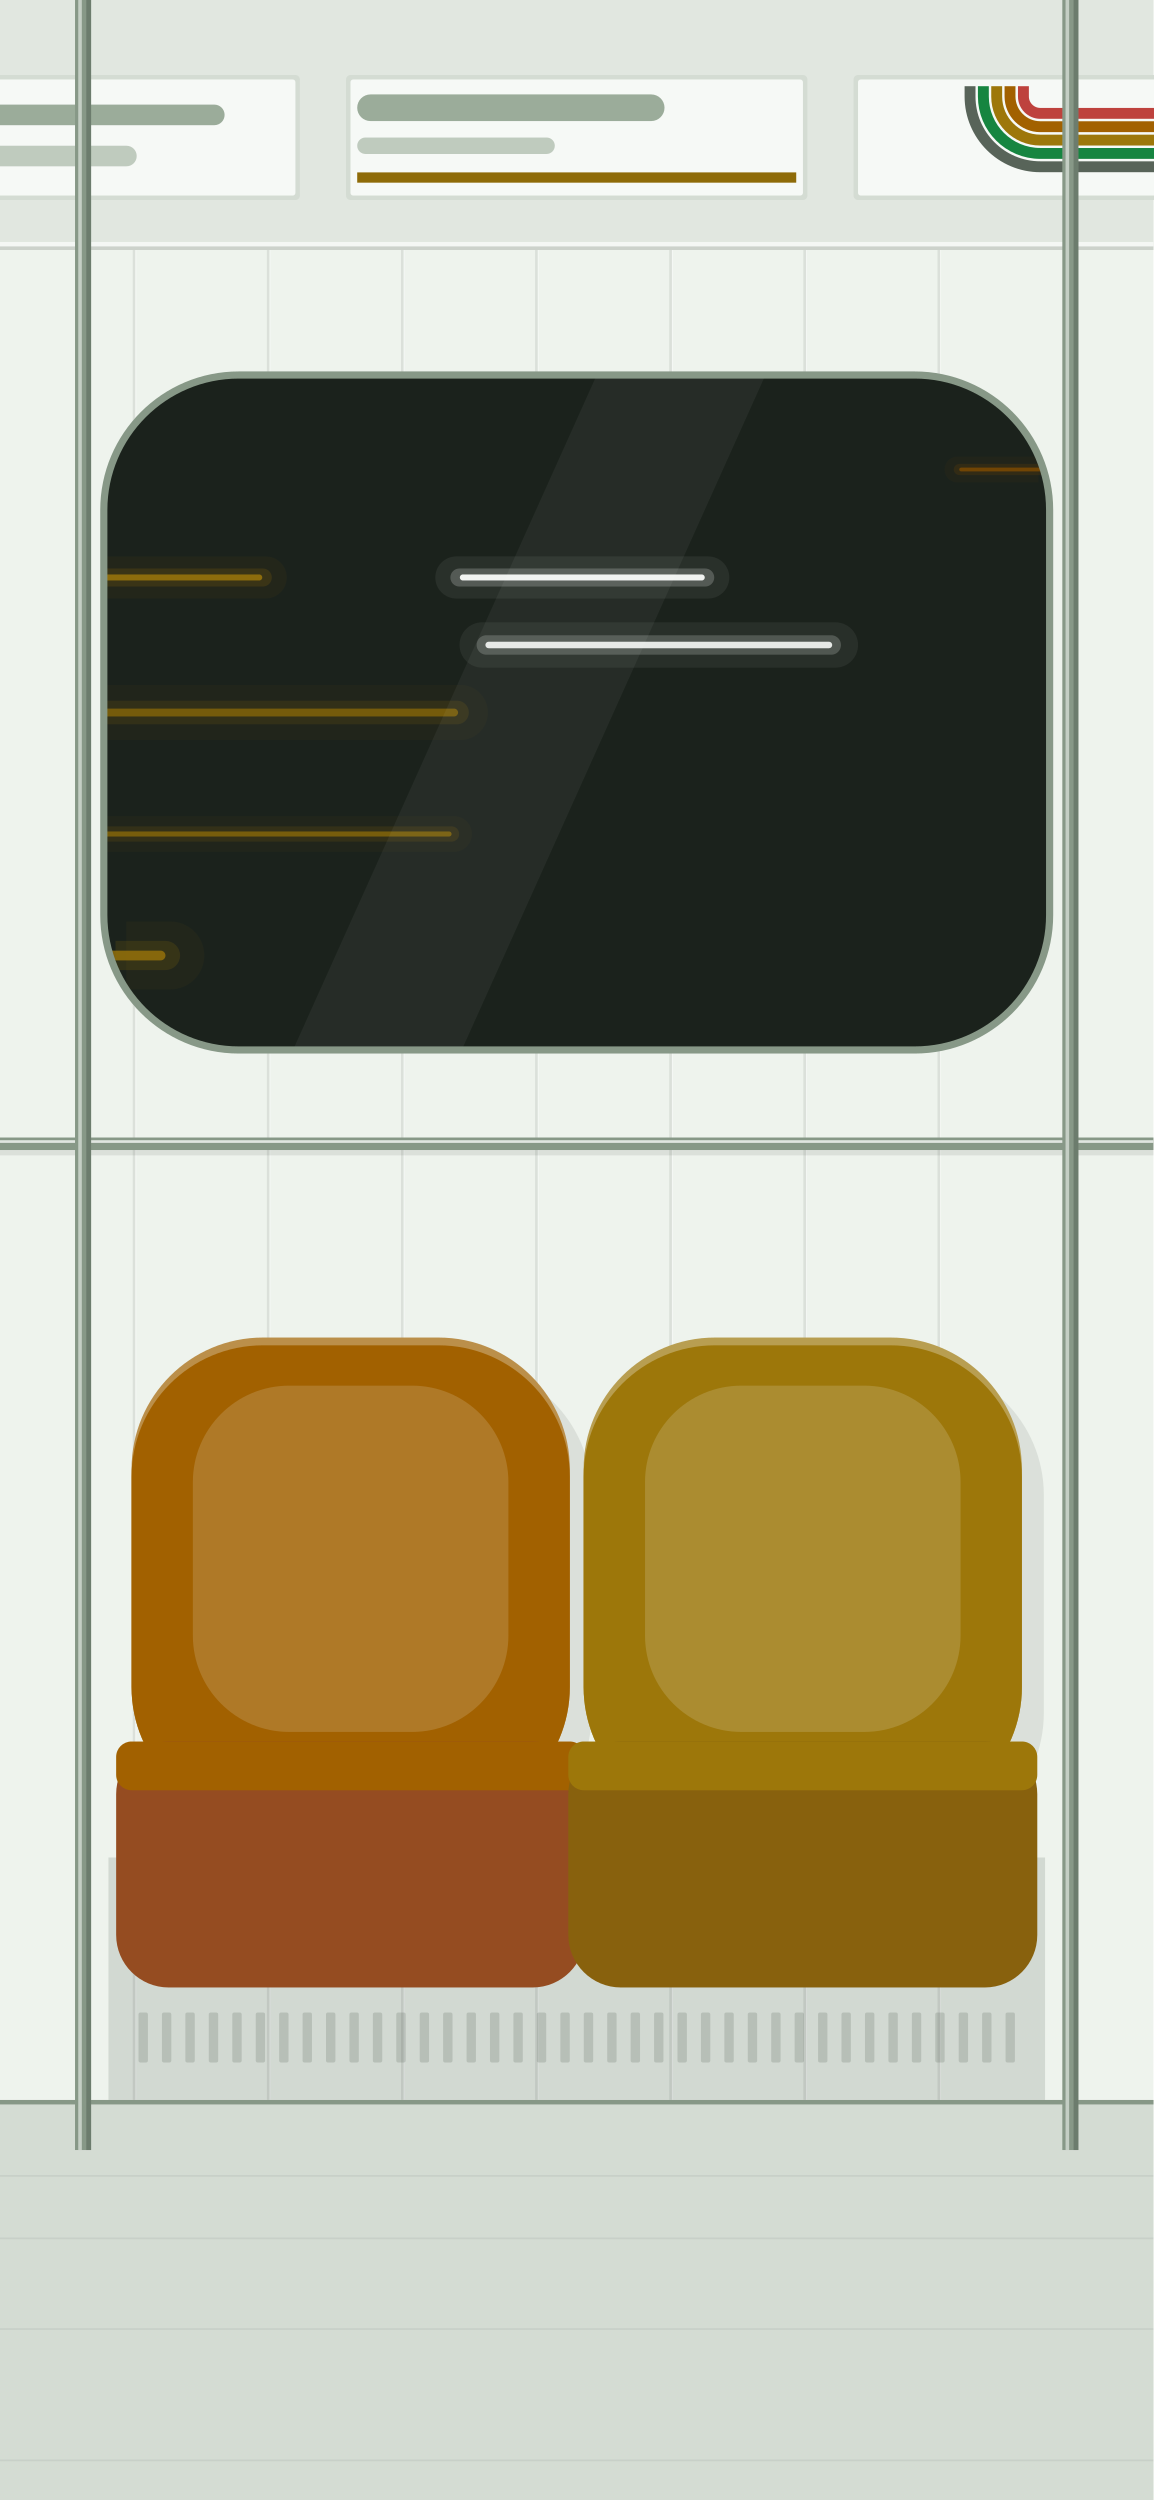
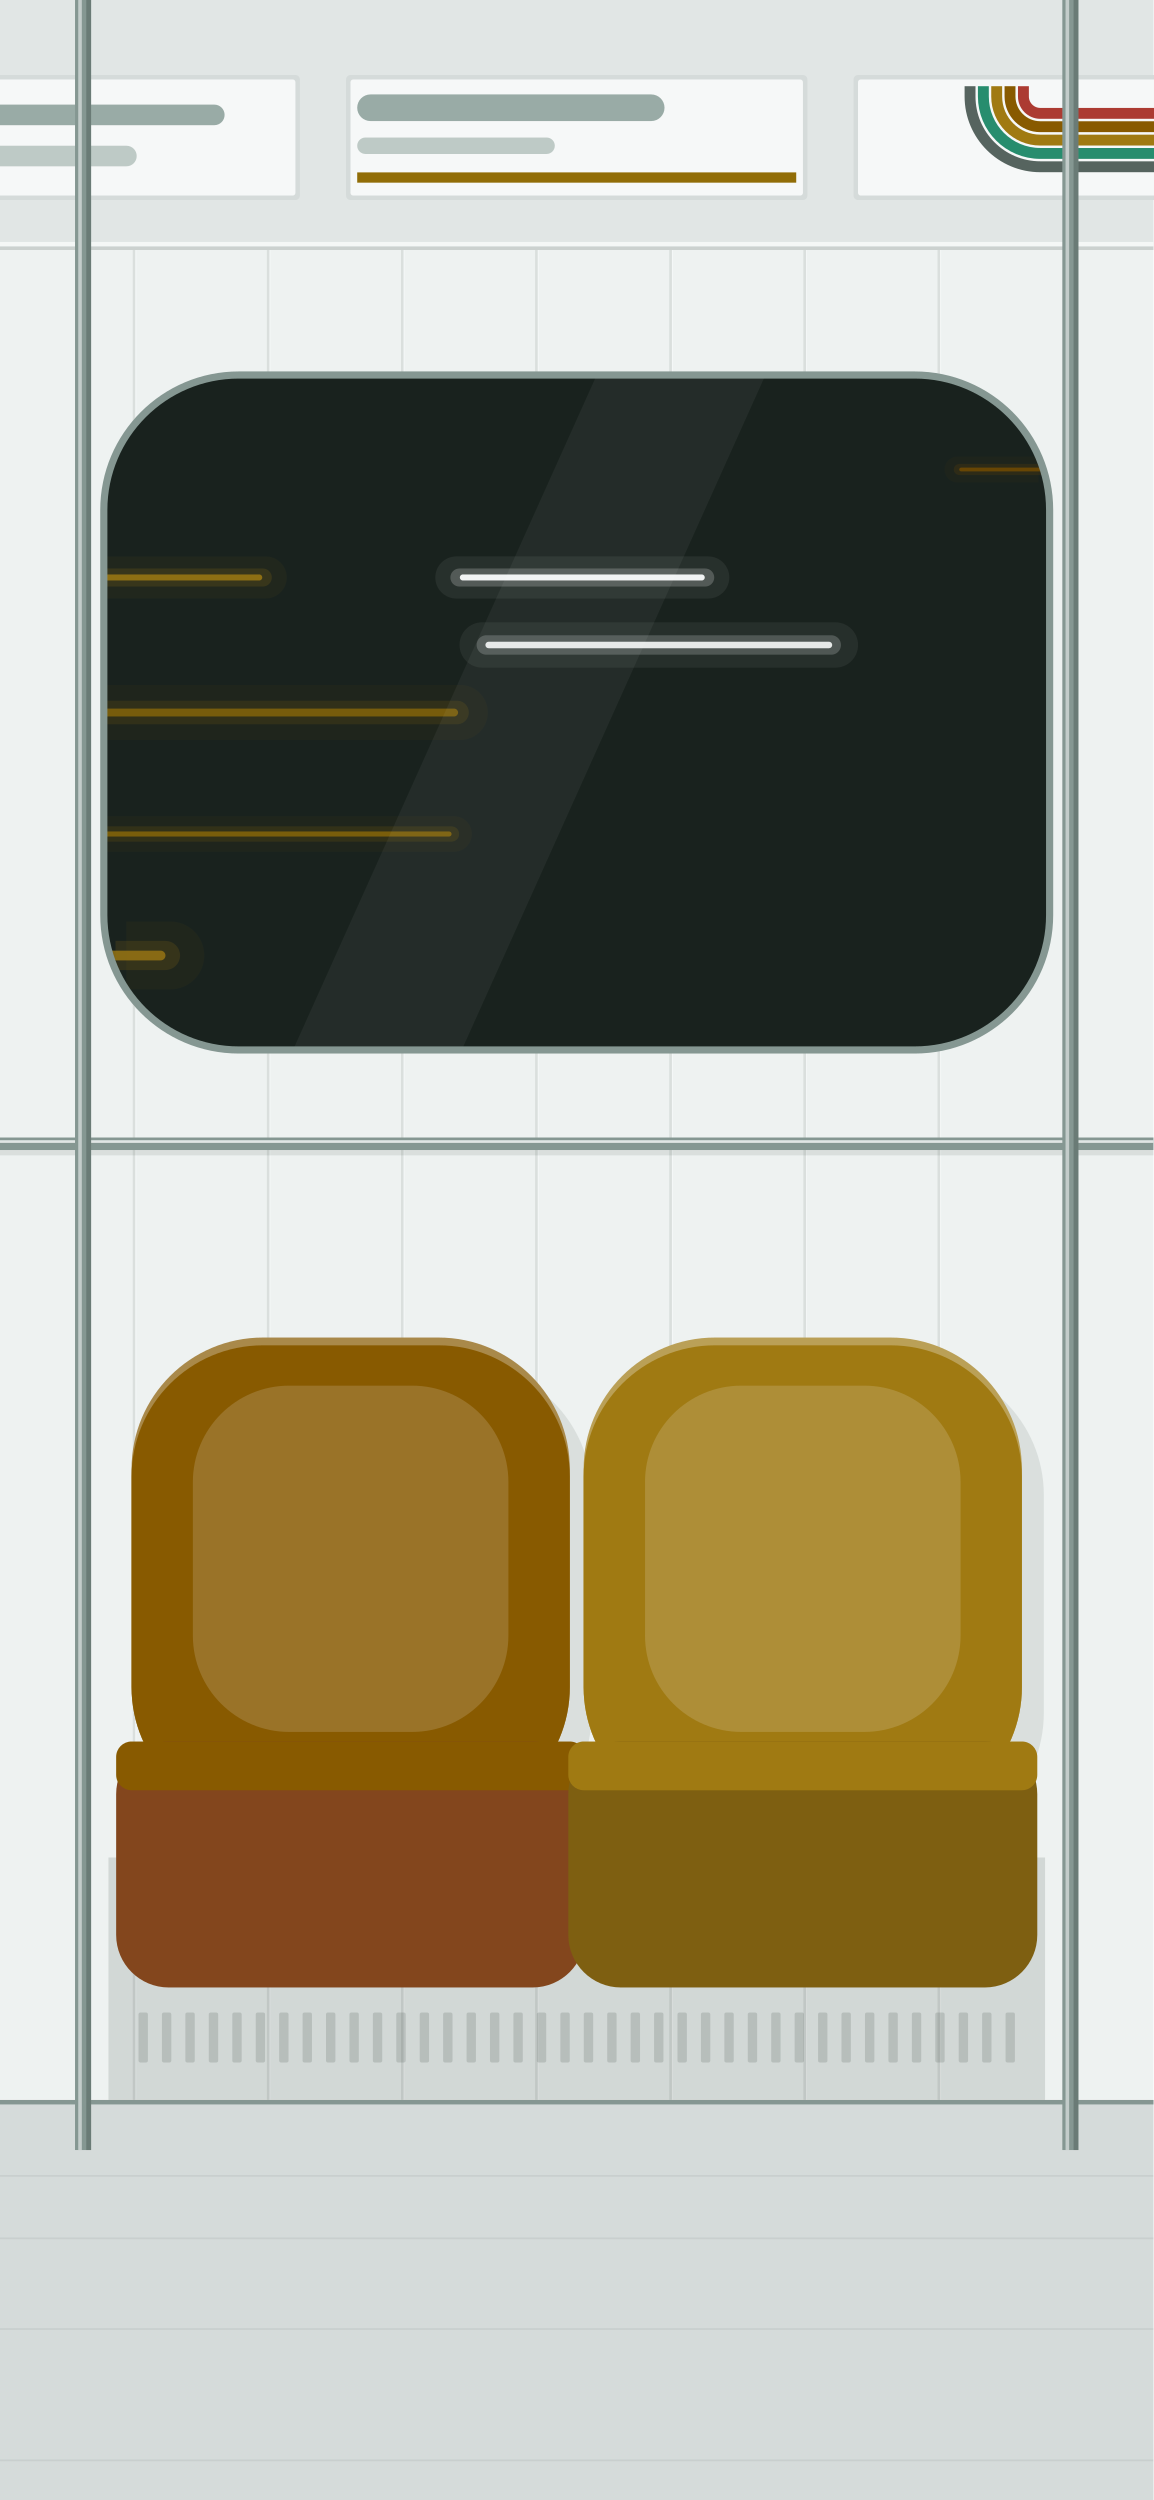
<svg xmlns="http://www.w3.org/2000/svg" viewBox="0 0 1290 2796" width="1290" height="2796">
-   <rect x="0" y="0" width="1290" height="2796" fill="#EEF3ED" />
-   <rect x="148.5" y="279.6" width="3" height="2069" fill="#2A342B" fill-opacity="0.1" />
-   <rect x="151.5" y="279.6" width="1" height="2069" fill="#F6F9F6" fill-opacity="0.9" />
-   <rect x="298.5" y="279.6" width="3" height="2069" fill="#2A342B" fill-opacity="0.1" />
-   <rect x="301.5" y="279.6" width="1" height="2069" fill="#F6F9F6" fill-opacity="0.9" />
-   <rect x="448.5" y="279.6" width="3" height="2069" fill="#2A342B" fill-opacity="0.1" />
-   <rect x="451.5" y="279.6" width="1" height="2069" fill="#F6F9F6" fill-opacity="0.9" />
-   <rect x="598.5" y="279.6" width="3" height="2069" fill="#2A342B" fill-opacity="0.1" />
-   <rect x="601.5" y="279.6" width="1" height="2069" fill="#F6F9F6" fill-opacity="0.9" />
-   <rect x="748.5" y="279.6" width="3" height="2069" fill="#2A342B" fill-opacity="0.1" />
-   <rect x="751.5" y="279.6" width="1" height="2069" fill="#F6F9F6" fill-opacity="0.9" />
-   <rect x="898.5" y="279.6" width="3" height="2069" fill="#2A342B" fill-opacity="0.1" />
-   <rect x="901.5" y="279.6" width="1" height="2069" fill="#F6F9F6" fill-opacity="0.9" />
-   <rect x="1048.5" y="279.6" width="3" height="2069" fill="#2A342B" fill-opacity="0.1" />
-   <rect x="1051.5" y="279.6" width="1" height="2069" fill="#F6F9F6" fill-opacity="0.9" />
-   <rect x="1198.5" y="279.6" width="3" height="2069" fill="#2A342B" fill-opacity="0.1" />
-   <rect x="1201.5" y="279.6" width="1" height="2069" fill="#F6F9F6" fill-opacity="0.9" />
-   <rect x="0" y="0" width="1290" height="279.6" fill="#E1E7E0" />
-   <rect x="-180.6" y="83.9" width="516" height="139.8" rx="5" fill="#D4DCD3" />
-   <rect x="-175.6" y="88.9" width="506" height="129.8" rx="3" fill="#F6F9F6" />
-   <circle cx="-110.7" cy="153.8" r="51.7" fill="#804B00" />
-   <rect x="-18.9" y="117" width="270.1" height="23" rx="11.5" fill="#9BAC9A" />
-   <rect x="-18.9" y="163" width="171.8" height="23" rx="11.5" fill="#9BAC9A" fill-opacity="0.6" />
-   <rect x="387" y="83.9" width="516" height="139.8" rx="5" fill="#D4DCD3" />
-   <rect x="392" y="88.9" width="506" height="129.8" rx="3" fill="#F6F9F6" />
-   <rect x="399.5" y="105.6" width="343.7" height="29.8" rx="14.9" fill="#9BAC9A" />
-   <rect x="399.5" y="153.8" width="221" height="18.4" rx="9.2" fill="#9BAC9A" fill-opacity="0.6" />
-   <rect x="399.5" y="192.8" width="491" height="11.5" fill="#8E6B08" />
-   <rect x="954.6" y="83.9" width="516" height="139.8" rx="5" fill="#D4DCD3" />
-   <rect x="959.6" y="88.9" width="506" height="129.8" rx="3" fill="#F6F9F6" />
-   <path d="M 1144.6 96.4 V 107.9 A 18.9 18.9 0 0 0 1163.5 126.8 H 1458.1" fill="none" stroke="#BE423D" stroke-width="12.2" />
-   <path d="M 1129.6 96.4 V 107.9 A 33.9 33.9 0 0 0 1163.5 141.7 H 1458.1" fill="none" stroke="#A26100" stroke-width="12.2" />
-   <path d="M 1114.7 96.4 V 107.9 A 48.8 48.8 0 0 0 1163.5 156.7 H 1458.1" fill="none" stroke="#9D770A" stroke-width="12.2" />
-   <path d="M 1099.8 96.4 V 107.9 A 63.7 63.7 0 0 0 1163.5 171.6 H 1458.1" fill="none" stroke="#168540" stroke-width="12.2" />
-   <path d="M 1084.9 96.4 V 107.9 A 78.6 78.6 0 0 0 1163.5 186.5 H 1458.1" fill="none" stroke="#586459" stroke-width="12.2" />
-   <rect x="0" y="270.6" width="1290" height="5" fill="#F6F9F6" fill-opacity="0.9" />
-   <rect x="0" y="275.6" width="1290" height="4" fill="#2A342B" fill-opacity="0.12" />
-   <rect x="116.1" y="419.4" width="1057.8" height="754.9" rx="151" fill="#1B221C" />
-   <path d="M 1070.8 510.6 H 1161.6 V 539.6 H 1070.8 A 14.5 14.5 0 0 1 1070.8 510.6 Z" fill="#804B00" fill-opacity="0.057" />
-   <path d="M 1072.9 518.9 H 1164.8 V 531.3 H 1072.9 A 6.2 6.2 0 0 1 1072.9 518.9 Z" fill="#804B00" fill-opacity="0.179" />
-   <path d="M 1074.9 523 H 1166.3 V 527.2 H 1074.9 A 2.1 2.1 0 0 1 1074.9 523 Z" fill="#804B00" fill-opacity="0.813" />
-   <path d="M 116.1 622.3 H 297.2 A 23.5 23.5 0 0 1 297.2 669.4 H 116.1 V 622.3 Z" fill="#9D770A" fill-opacity="0.058" />
-   <path d="M 116.1 635.8 H 293.9 A 10.1 10.1 0 0 1 293.9 656 H 116.1 V 635.8 Z" fill="#9D770A" fill-opacity="0.184" />
-   <path d="M 116.1 642.5 H 290.5 A 3.4 3.4 0 0 1 290.5 649.2 H 116.1 V 642.5 Z" fill="#9D770A" fill-opacity="0.834" />
-   <path d="M 510.4 622.3 H 792.1 A 23.5 23.5 0 0 1 792.1 669.4 H 510.4 A 23.5 23.5 0 0 1 510.4 622.3 Z" fill="#F6F9F6" fill-opacity="0.067" />
-   <path d="M 513.8 635.8 H 788.7 A 10.1 10.1 0 0 1 788.7 656 H 513.8 A 10.1 10.1 0 0 1 513.8 635.8 Z" fill="#F6F9F6" fill-opacity="0.212" />
-   <path d="M 517.1 642.5 H 785.4 A 3.4 3.4 0 0 1 785.4 649.2 H 517.1 A 3.4 3.4 0 0 1 517.1 642.5 Z" fill="#F6F9F6" fill-opacity="0.964" />
-   <path d="M 116.1 766.1 H 516.6 A 30.8 30.8 0 0 1 516.6 827.6 H 116.1 V 766.1 Z" fill="#8E6B08" fill-opacity="0.051" />
-   <path d="M 116.1 783.7 H 512.3 A 13.2 13.2 0 0 1 512.3 810 H 116.1 V 783.7 Z" fill="#8E6B08" fill-opacity="0.16" />
-   <path d="M 116.1 792.5 H 507.9 A 4.4 4.4 0 0 1 507.9 801.3 H 116.1 V 792.5 Z" fill="#8E6B08" fill-opacity="0.729" />
-   <path d="M 116.1 912.8 H 507.8 A 19.9 19.9 0 0 1 507.8 952.7 H 116.1 V 912.8 Z" fill="#8E6B08" fill-opacity="0.053" />
-   <path d="M 116.1 924.2 H 505 A 8.5 8.5 0 0 1 505 941.3 H 116.1 V 924.2 Z" fill="#8E6B08" fill-opacity="0.166" />
-   <path d="M 116.1 929.9 H 502.2 A 2.8 2.8 0 0 1 502.2 935.6 H 116.1 V 929.9 Z" fill="#8E6B08" fill-opacity="0.757" />
-   <path d="M 141.2 1030.6 H 190.5 A 38 38 0 0 1 190.5 1106.6 H 141.2 V 1030.6 Z" fill="#9D770A" fill-opacity="0.054" />
-   <path d="M 129.2 1052.3 H 185.1 A 16.3 16.3 0 0 1 185.1 1084.9 H 129.2 V 1052.3 Z" fill="#9D770A" fill-opacity="0.171" />
-   <path d="M 124.9 1063.2 H 179.6 A 5.4 5.4 0 0 1 179.6 1074.1 H 124.9 V 1063.2 Z" fill="#9D770A" fill-opacity="0.778" />
-   <path d="M 539.3 696 H 934.3 A 25.3 25.3 0 0 1 934.3 746.7 H 539.3 A 25.3 25.3 0 0 1 539.3 696 Z" fill="#F6F9F6" fill-opacity="0.063" />
-   <path d="M 542.9 710.5 H 930.7 A 10.9 10.9 0 0 1 930.7 732.2 H 542.9 A 10.9 10.9 0 0 1 542.9 710.5 Z" fill="#F6F9F6" fill-opacity="0.198" />
-   <path d="M 546.5 717.7 H 927.1 A 3.6 3.6 0 0 1 927.1 725 H 546.5 A 3.6 3.6 0 0 1 546.5 717.7 Z" fill="#F6F9F6" fill-opacity="0.9" />
-   <path d="M 327.7 1174.3 L 667.4 419.4 H 856.1 L 516.4 1174.3 Z" fill="#F6F9F6" fill-opacity="0.05" />
-   <rect x="116.1" y="419.4" width="1057.8" height="754.9" rx="151" fill="none" stroke="#879887" stroke-width="8" />
-   <rect x="0" y="1272.2" width="1290" height="14" fill="#879887" />
-   <rect x="0" y="1275.2" width="1290" height="3" fill="#F6F9F6" fill-opacity="0.8" />
-   <rect x="0" y="1286.2" width="1290" height="6" fill="#2A342B" fill-opacity="0.1" />
-   <rect x="121.3" y="2077.4" width="1047.5" height="271.2" fill="#2A342B" fill-opacity="0.14" />
-   <rect x="154.9" y="2250.8" width="10.5" height="55.9" rx="2" fill="#2A342B" fill-opacity="0.16" />
-   <rect x="181.1" y="2250.8" width="10.5" height="55.9" rx="2" fill="#2A342B" fill-opacity="0.16" />
-   <rect x="207.3" y="2250.8" width="10.5" height="55.9" rx="2" fill="#2A342B" fill-opacity="0.16" />
-   <rect x="233.5" y="2250.8" width="10.5" height="55.9" rx="2" fill="#2A342B" fill-opacity="0.16" />
-   <rect x="259.8" y="2250.8" width="10.5" height="55.9" rx="2" fill="#2A342B" fill-opacity="0.16" />
-   <rect x="286" y="2250.8" width="10.5" height="55.9" rx="2" fill="#2A342B" fill-opacity="0.16" />
-   <rect x="312.2" y="2250.8" width="10.5" height="55.9" rx="2" fill="#2A342B" fill-opacity="0.16" />
-   <rect x="338.4" y="2250.8" width="10.5" height="55.9" rx="2" fill="#2A342B" fill-opacity="0.16" />
-   <rect x="364.6" y="2250.8" width="10.5" height="55.9" rx="2" fill="#2A342B" fill-opacity="0.16" />
-   <rect x="390.8" y="2250.8" width="10.5" height="55.9" rx="2" fill="#2A342B" fill-opacity="0.16" />
-   <rect x="417" y="2250.8" width="10.5" height="55.9" rx="2" fill="#2A342B" fill-opacity="0.16" />
-   <rect x="443.2" y="2250.8" width="10.5" height="55.9" rx="2" fill="#2A342B" fill-opacity="0.16" />
-   <rect x="469.4" y="2250.8" width="10.5" height="55.9" rx="2" fill="#2A342B" fill-opacity="0.16" />
-   <rect x="495.6" y="2250.8" width="10.5" height="55.9" rx="2" fill="#2A342B" fill-opacity="0.16" />
-   <rect x="521.8" y="2250.8" width="10.5" height="55.9" rx="2" fill="#2A342B" fill-opacity="0.16" />
-   <rect x="548" y="2250.8" width="10.5" height="55.9" rx="2" fill="#2A342B" fill-opacity="0.16" />
-   <rect x="574.2" y="2250.8" width="10.5" height="55.9" rx="2" fill="#2A342B" fill-opacity="0.16" />
-   <rect x="600.4" y="2250.8" width="10.5" height="55.9" rx="2" fill="#2A342B" fill-opacity="0.16" />
-   <rect x="626.7" y="2250.8" width="10.5" height="55.9" rx="2" fill="#2A342B" fill-opacity="0.16" />
-   <rect x="652.9" y="2250.8" width="10.5" height="55.9" rx="2" fill="#2A342B" fill-opacity="0.16" />
-   <rect x="679.1" y="2250.8" width="10.5" height="55.9" rx="2" fill="#2A342B" fill-opacity="0.16" />
-   <rect x="705.3" y="2250.8" width="10.5" height="55.9" rx="2" fill="#2A342B" fill-opacity="0.16" />
-   <rect x="731.5" y="2250.8" width="10.5" height="55.9" rx="2" fill="#2A342B" fill-opacity="0.16" />
-   <rect x="757.7" y="2250.8" width="10.5" height="55.9" rx="2" fill="#2A342B" fill-opacity="0.16" />
-   <rect x="783.9" y="2250.8" width="10.5" height="55.9" rx="2" fill="#2A342B" fill-opacity="0.16" />
-   <rect x="810.1" y="2250.8" width="10.5" height="55.9" rx="2" fill="#2A342B" fill-opacity="0.16" />
-   <rect x="836.3" y="2250.8" width="10.5" height="55.9" rx="2" fill="#2A342B" fill-opacity="0.16" />
-   <rect x="862.5" y="2250.8" width="10.5" height="55.9" rx="2" fill="#2A342B" fill-opacity="0.16" />
-   <rect x="888.7" y="2250.8" width="10.5" height="55.9" rx="2" fill="#2A342B" fill-opacity="0.16" />
-   <rect x="914.9" y="2250.8" width="10.5" height="55.9" rx="2" fill="#2A342B" fill-opacity="0.16" />
-   <rect x="941.1" y="2250.8" width="10.5" height="55.9" rx="2" fill="#2A342B" fill-opacity="0.16" />
-   <rect x="967.4" y="2250.8" width="10.5" height="55.9" rx="2" fill="#2A342B" fill-opacity="0.16" />
-   <rect x="993.6" y="2250.8" width="10.5" height="55.9" rx="2" fill="#2A342B" fill-opacity="0.16" />
-   <rect x="1019.8" y="2250.8" width="10.5" height="55.9" rx="2" fill="#2A342B" fill-opacity="0.16" />
-   <rect x="1046" y="2250.8" width="10.5" height="55.9" rx="2" fill="#2A342B" fill-opacity="0.16" />
-   <rect x="1072.2" y="2250.8" width="10.5" height="55.9" rx="2" fill="#2A342B" fill-opacity="0.16" />
-   <rect x="1098.4" y="2250.8" width="10.5" height="55.9" rx="2" fill="#2A342B" fill-opacity="0.16" />
-   <rect x="1124.6" y="2250.8" width="10.5" height="55.9" rx="2" fill="#2A342B" fill-opacity="0.16" />
-   <rect x="171.6" y="1524.9" width="490.2" height="538" rx="147.1" fill="#2A342B" fill-opacity="0.1" />
-   <rect x="147.1" y="1495.9" width="490.2" height="538" rx="147.1" fill="#BB8F4A" />
-   <rect x="147.1" y="1504.6" width="490.2" height="529.2" rx="147.1" fill="#A26100" />
-   <rect x="215.7" y="1549.7" width="352.9" height="387.3" rx="107.8" fill="#AF7927" />
-   <rect x="129.9" y="1947.7" width="524.5" height="275.1" rx="58.8" fill="#954C21" />
-   <rect x="129.9" y="1947.7" width="524.5" height="54.5" rx="17.2" fill="#A26100" />
-   <rect x="677.2" y="1524.9" width="490.2" height="538" rx="147.1" fill="#2A342B" fill-opacity="0.1" />
-   <rect x="652.7" y="1495.9" width="490.2" height="538" rx="147.1" fill="#B89E51" />
-   <rect x="652.7" y="1504.6" width="490.2" height="529.2" rx="147.1" fill="#9D770A" />
-   <rect x="721.4" y="1549.7" width="352.9" height="387.3" rx="107.8" fill="#AB8C30" />
-   <rect x="635.6" y="1947.7" width="524.5" height="275.1" rx="58.8" fill="#88610D" />
-   <rect x="635.6" y="1947.7" width="524.5" height="54.5" rx="17.2" fill="#9D770A" />
-   <rect x="0" y="2348.6" width="1290" height="447.4" fill="#D4DCD3" />
-   <rect x="0" y="2348.6" width="1290" height="5" fill="#879887" />
-   <rect x="0" y="2432.5" width="1290" height="2" fill="#2A342B" fill-opacity="0.07" />
-   <rect x="0" y="2502.4" width="1290" height="2" fill="#2A342B" fill-opacity="0.07" />
-   <rect x="0" y="2603.8" width="1290" height="2" fill="#2A342B" fill-opacity="0.07" />
-   <rect x="0" y="2750.7" width="1290" height="2" fill="#2A342B" fill-opacity="0.07" />
-   <rect x="83.9" y="0" width="18" height="2404.6" fill="#879887" />
-   <rect x="87.5" y="0" width="4" height="2404.6" fill="#F6F9F6" fill-opacity="0.55" />
-   <rect x="96.5" y="0" width="5.4" height="2404.6" fill="#2A342B" fill-opacity="0.28" />
-   <rect x="1188.1" y="0" width="18" height="2404.6" fill="#879887" />
-   <rect x="1191.7" y="0" width="4" height="2404.6" fill="#F6F9F6" fill-opacity="0.55" />
-   <rect x="1200.7" y="0" width="5.4" height="2404.6" fill="#2A342B" fill-opacity="0.28" />
+   <rect x="0" y="0" width="1290" height="2796" fill="#EEF2F1" />
+   <rect x="148.5" y="279.6" width="3" height="2069" fill="#27342F" fill-opacity="0.1" />
+   <rect x="151.5" y="279.6" width="1" height="2069" fill="#F6F8F8" fill-opacity="0.9" />
+   <rect x="298.5" y="279.6" width="3" height="2069" fill="#27342F" fill-opacity="0.1" />
+   <rect x="301.5" y="279.6" width="1" height="2069" fill="#F6F8F8" fill-opacity="0.9" />
+   <rect x="448.5" y="279.6" width="3" height="2069" fill="#27342F" fill-opacity="0.1" />
+   <rect x="451.5" y="279.6" width="1" height="2069" fill="#F6F8F8" fill-opacity="0.9" />
+   <rect x="598.5" y="279.6" width="3" height="2069" fill="#27342F" fill-opacity="0.1" />
+   <rect x="601.5" y="279.6" width="1" height="2069" fill="#F6F8F8" fill-opacity="0.9" />
+   <rect x="748.5" y="279.6" width="3" height="2069" fill="#27342F" fill-opacity="0.1" />
+   <rect x="751.5" y="279.6" width="1" height="2069" fill="#F6F8F8" fill-opacity="0.9" />
+   <rect x="898.5" y="279.6" width="3" height="2069" fill="#27342F" fill-opacity="0.1" />
+   <rect x="901.5" y="279.6" width="1" height="2069" fill="#F6F8F8" fill-opacity="0.9" />
+   <rect x="1048.5" y="279.6" width="3" height="2069" fill="#27342F" fill-opacity="0.1" />
+   <rect x="1051.5" y="279.6" width="1" height="2069" fill="#F6F8F8" fill-opacity="0.9" />
+   <rect x="1198.5" y="279.6" width="3" height="2069" fill="#27342F" fill-opacity="0.1" />
+   <rect x="1201.5" y="279.6" width="1" height="2069" fill="#F6F8F8" fill-opacity="0.9" />
+   <rect x="0" y="0" width="1290" height="279.6" fill="#E1E6E5" />
+   <rect x="-180.6" y="83.9" width="516" height="139.8" rx="5" fill="#D5DBDA" />
+   <rect x="-175.6" y="88.9" width="506" height="129.8" rx="3" fill="#F6F8F8" />
+   <circle cx="-110.7" cy="153.8" r="51.7" fill="#764C00" />
+   <rect x="-18.9" y="117" width="270.1" height="23" rx="11.5" fill="#99ABA6" />
+   <rect x="-18.9" y="163" width="171.8" height="23" rx="11.5" fill="#99ABA6" fill-opacity="0.6" />
+   <rect x="387" y="83.9" width="516" height="139.8" rx="5" fill="#D5DBDA" />
+   <rect x="392" y="88.9" width="506" height="129.8" rx="3" fill="#F6F8F8" />
+   <rect x="399.5" y="105.6" width="343.7" height="29.8" rx="14.9" fill="#99ABA6" />
+   <rect x="399.5" y="153.8" width="221" height="18.4" rx="9.2" fill="#99ABA6" fill-opacity="0.6" />
+   <rect x="399.5" y="192.8" width="491" height="11.5" fill="#916D07" />
+   <rect x="954.6" y="83.9" width="516" height="139.8" rx="5" fill="#D5DBDA" />
+   <rect x="959.6" y="88.9" width="506" height="129.8" rx="3" fill="#F6F8F8" />
+   <path d="M 1144.6 96.4 V 107.9 A 18.9 18.9 0 0 0 1163.5 126.8 H 1458.1" fill="none" stroke="#AC3B32" stroke-width="12.2" />
+   <path d="M 1129.6 96.4 V 107.9 A 33.9 33.9 0 0 0 1163.5 141.7 H 1458.1" fill="none" stroke="#885A00" stroke-width="12.2" />
+   <path d="M 1114.7 96.4 V 107.9 A 48.8 48.8 0 0 0 1163.5 156.7 H 1458.1" fill="none" stroke="#A07A12" stroke-width="12.2" />
+   <path d="M 1099.8 96.4 V 107.9 A 63.7 63.7 0 0 0 1163.5 171.6 H 1458.1" fill="none" stroke="#278D6E" stroke-width="12.2" />
+   <path d="M 1084.9 96.4 V 107.9 A 78.6 78.6 0 0 0 1163.5 186.5 H 1458.1" fill="none" stroke="#56645F" stroke-width="12.2" />
+   <rect x="0" y="270.6" width="1290" height="5" fill="#F6F8F8" fill-opacity="0.9" />
+   <rect x="0" y="275.6" width="1290" height="4" fill="#27342F" fill-opacity="0.12" />
+   <rect x="116.1" y="419.4" width="1057.8" height="754.9" rx="151" fill="#19221E" />
+   <path d="M 1070.8 510.6 H 1161.6 V 539.6 H 1070.8 A 14.5 14.5 0 0 1 1070.8 510.6 Z" fill="#764C00" fill-opacity="0.057" />
+   <path d="M 1072.9 518.9 H 1164.8 V 531.3 H 1072.9 A 6.2 6.2 0 0 1 1072.9 518.9 Z" fill="#764C00" fill-opacity="0.179" />
+   <path d="M 1074.9 523 H 1166.3 V 527.2 H 1074.9 A 2.1 2.1 0 0 1 1074.9 523 Z" fill="#764C00" fill-opacity="0.813" />
+   <path d="M 116.1 622.3 H 297.2 A 23.5 23.5 0 0 1 297.2 669.4 H 116.1 V 622.3 Z" fill="#A07A12" fill-opacity="0.058" />
+   <path d="M 116.1 635.8 H 293.9 A 10.1 10.1 0 0 1 293.9 656 H 116.1 V 635.8 Z" fill="#A07A12" fill-opacity="0.184" />
+   <path d="M 116.1 642.5 H 290.5 A 3.4 3.4 0 0 1 290.5 649.2 H 116.1 V 642.5 Z" fill="#A07A12" fill-opacity="0.834" />
+   <path d="M 510.4 622.3 H 792.1 A 23.5 23.5 0 0 1 792.1 669.4 H 510.4 A 23.5 23.5 0 0 1 510.4 622.3 Z" fill="#F6F8F8" fill-opacity="0.067" />
+   <path d="M 513.8 635.8 H 788.7 A 10.1 10.1 0 0 1 788.7 656 H 513.8 A 10.1 10.1 0 0 1 513.8 635.8 Z" fill="#F6F8F8" fill-opacity="0.212" />
+   <path d="M 517.1 642.5 H 785.4 A 3.4 3.4 0 0 1 785.4 649.2 H 517.1 A 3.4 3.4 0 0 1 517.1 642.5 Z" fill="#F6F8F8" fill-opacity="0.964" />
+   <path d="M 116.1 766.1 H 516.6 A 30.8 30.8 0 0 1 516.6 827.6 H 116.1 V 766.1 Z" fill="#916D07" fill-opacity="0.051" />
+   <path d="M 116.1 783.7 H 512.3 A 13.2 13.2 0 0 1 512.3 810 H 116.1 V 783.7 Z" fill="#916D07" fill-opacity="0.16" />
+   <path d="M 116.1 792.5 H 507.9 A 4.4 4.4 0 0 1 507.9 801.3 H 116.1 V 792.5 Z" fill="#916D07" fill-opacity="0.729" />
+   <path d="M 116.1 912.8 H 507.8 A 19.9 19.9 0 0 1 507.8 952.7 H 116.1 V 912.8 Z" fill="#916D07" fill-opacity="0.053" />
+   <path d="M 116.1 924.2 H 505 A 8.5 8.5 0 0 1 505 941.3 H 116.1 V 924.2 Z" fill="#916D07" fill-opacity="0.166" />
+   <path d="M 116.1 929.9 H 502.2 A 2.8 2.8 0 0 1 502.2 935.6 H 116.1 V 929.9 Z" fill="#916D07" fill-opacity="0.757" />
+   <path d="M 141.2 1030.6 H 190.5 A 38 38 0 0 1 190.5 1106.6 H 141.2 V 1030.6 Z" fill="#A07A12" fill-opacity="0.054" />
+   <path d="M 129.2 1052.3 H 185.1 A 16.3 16.3 0 0 1 185.1 1084.9 H 129.2 V 1052.3 Z" fill="#A07A12" fill-opacity="0.171" />
+   <path d="M 124.9 1063.2 H 179.6 A 5.4 5.4 0 0 1 179.6 1074.1 H 124.9 V 1063.2 Z" fill="#A07A12" fill-opacity="0.778" />
+   <path d="M 539.3 696 H 934.3 A 25.3 25.3 0 0 1 934.3 746.7 H 539.3 A 25.3 25.3 0 0 1 539.3 696 Z" fill="#F6F8F8" fill-opacity="0.063" />
+   <path d="M 542.9 710.5 H 930.7 A 10.9 10.9 0 0 1 930.7 732.2 H 542.9 A 10.9 10.9 0 0 1 542.9 710.5 Z" fill="#F6F8F8" fill-opacity="0.198" />
+   <path d="M 546.5 717.7 H 927.1 A 3.6 3.6 0 0 1 927.1 725 H 546.5 A 3.6 3.6 0 0 1 546.5 717.7 Z" fill="#F6F8F8" fill-opacity="0.9" />
+   <path d="M 327.7 1174.3 L 667.4 419.4 H 856.1 L 516.4 1174.3 Z" fill="#F6F8F8" fill-opacity="0.05" />
+   <rect x="116.1" y="419.4" width="1057.8" height="754.9" rx="151" fill="none" stroke="#859792" stroke-width="8" />
+   <rect x="0" y="1272.2" width="1290" height="14" fill="#859792" />
+   <rect x="0" y="1275.2" width="1290" height="3" fill="#F6F8F8" fill-opacity="0.8" />
+   <rect x="0" y="1286.2" width="1290" height="6" fill="#27342F" fill-opacity="0.1" />
+   <rect x="121.3" y="2077.4" width="1047.5" height="271.2" fill="#27342F" fill-opacity="0.14" />
+   <rect x="154.9" y="2250.8" width="10.5" height="55.9" rx="2" fill="#27342F" fill-opacity="0.16" />
+   <rect x="181.1" y="2250.8" width="10.5" height="55.9" rx="2" fill="#27342F" fill-opacity="0.16" />
+   <rect x="207.3" y="2250.8" width="10.5" height="55.9" rx="2" fill="#27342F" fill-opacity="0.16" />
+   <rect x="233.5" y="2250.8" width="10.5" height="55.9" rx="2" fill="#27342F" fill-opacity="0.16" />
+   <rect x="259.8" y="2250.8" width="10.5" height="55.9" rx="2" fill="#27342F" fill-opacity="0.16" />
+   <rect x="286" y="2250.8" width="10.5" height="55.9" rx="2" fill="#27342F" fill-opacity="0.16" />
+   <rect x="312.2" y="2250.8" width="10.5" height="55.9" rx="2" fill="#27342F" fill-opacity="0.16" />
+   <rect x="338.4" y="2250.8" width="10.5" height="55.9" rx="2" fill="#27342F" fill-opacity="0.16" />
+   <rect x="364.6" y="2250.8" width="10.5" height="55.9" rx="2" fill="#27342F" fill-opacity="0.16" />
+   <rect x="390.8" y="2250.8" width="10.5" height="55.9" rx="2" fill="#27342F" fill-opacity="0.16" />
+   <rect x="417" y="2250.8" width="10.5" height="55.9" rx="2" fill="#27342F" fill-opacity="0.16" />
+   <rect x="443.2" y="2250.8" width="10.5" height="55.9" rx="2" fill="#27342F" fill-opacity="0.16" />
+   <rect x="469.4" y="2250.8" width="10.5" height="55.9" rx="2" fill="#27342F" fill-opacity="0.16" />
+   <rect x="495.6" y="2250.8" width="10.5" height="55.9" rx="2" fill="#27342F" fill-opacity="0.16" />
+   <rect x="521.8" y="2250.8" width="10.5" height="55.9" rx="2" fill="#27342F" fill-opacity="0.16" />
+   <rect x="548" y="2250.8" width="10.5" height="55.9" rx="2" fill="#27342F" fill-opacity="0.16" />
+   <rect x="574.2" y="2250.8" width="10.5" height="55.9" rx="2" fill="#27342F" fill-opacity="0.16" />
+   <rect x="600.4" y="2250.8" width="10.5" height="55.9" rx="2" fill="#27342F" fill-opacity="0.16" />
+   <rect x="626.7" y="2250.8" width="10.5" height="55.9" rx="2" fill="#27342F" fill-opacity="0.16" />
+   <rect x="652.9" y="2250.8" width="10.5" height="55.9" rx="2" fill="#27342F" fill-opacity="0.16" />
+   <rect x="679.1" y="2250.8" width="10.5" height="55.9" rx="2" fill="#27342F" fill-opacity="0.16" />
+   <rect x="705.3" y="2250.8" width="10.5" height="55.9" rx="2" fill="#27342F" fill-opacity="0.16" />
+   <rect x="731.5" y="2250.8" width="10.5" height="55.9" rx="2" fill="#27342F" fill-opacity="0.16" />
+   <rect x="757.7" y="2250.8" width="10.5" height="55.9" rx="2" fill="#27342F" fill-opacity="0.16" />
+   <rect x="783.9" y="2250.8" width="10.5" height="55.9" rx="2" fill="#27342F" fill-opacity="0.16" />
+   <rect x="810.1" y="2250.8" width="10.5" height="55.9" rx="2" fill="#27342F" fill-opacity="0.16" />
+   <rect x="836.3" y="2250.8" width="10.5" height="55.9" rx="2" fill="#27342F" fill-opacity="0.16" />
+   <rect x="862.5" y="2250.8" width="10.5" height="55.9" rx="2" fill="#27342F" fill-opacity="0.16" />
+   <rect x="888.7" y="2250.8" width="10.5" height="55.9" rx="2" fill="#27342F" fill-opacity="0.16" />
+   <rect x="914.9" y="2250.8" width="10.5" height="55.9" rx="2" fill="#27342F" fill-opacity="0.16" />
+   <rect x="941.1" y="2250.8" width="10.5" height="55.9" rx="2" fill="#27342F" fill-opacity="0.16" />
+   <rect x="967.4" y="2250.8" width="10.5" height="55.9" rx="2" fill="#27342F" fill-opacity="0.16" />
+   <rect x="993.6" y="2250.8" width="10.5" height="55.9" rx="2" fill="#27342F" fill-opacity="0.16" />
+   <rect x="1019.8" y="2250.8" width="10.5" height="55.9" rx="2" fill="#27342F" fill-opacity="0.16" />
+   <rect x="1046" y="2250.8" width="10.5" height="55.9" rx="2" fill="#27342F" fill-opacity="0.16" />
+   <rect x="1072.2" y="2250.8" width="10.5" height="55.9" rx="2" fill="#27342F" fill-opacity="0.16" />
+   <rect x="1098.4" y="2250.8" width="10.5" height="55.9" rx="2" fill="#27342F" fill-opacity="0.16" />
+   <rect x="1124.6" y="2250.8" width="10.5" height="55.9" rx="2" fill="#27342F" fill-opacity="0.16" />
+   <rect x="171.6" y="1524.9" width="490.2" height="538" rx="147.1" fill="#27342F" fill-opacity="0.1" />
+   <rect x="147.1" y="1495.9" width="490.2" height="538" rx="147.1" fill="#A9894A" />
+   <rect x="147.1" y="1504.6" width="490.2" height="529.2" rx="147.1" fill="#885A00" />
+   <rect x="215.7" y="1549.7" width="352.9" height="387.3" rx="107.8" fill="#9A7328" />
+   <rect x="129.9" y="1947.7" width="524.5" height="275.1" rx="58.8" fill="#83461D" />
+   <rect x="129.9" y="1947.7" width="524.5" height="54.5" rx="17.2" fill="#885A00" />
+   <rect x="677.2" y="1524.9" width="490.2" height="538" rx="147.1" fill="#27342F" fill-opacity="0.1" />
+   <rect x="652.7" y="1495.9" width="490.2" height="538" rx="147.1" fill="#BAA057" />
+   <rect x="652.7" y="1504.6" width="490.2" height="529.2" rx="147.1" fill="#A07A12" />
+   <rect x="721.4" y="1549.7" width="352.9" height="387.3" rx="107.8" fill="#AE8E37" />
+   <rect x="635.6" y="1947.7" width="524.5" height="275.1" rx="58.8" fill="#7E5F11" />
+   <rect x="635.6" y="1947.7" width="524.5" height="54.5" rx="17.2" fill="#A07A12" />
+   <rect x="0" y="2348.6" width="1290" height="447.4" fill="#D5DBDA" />
+   <rect x="0" y="2348.6" width="1290" height="5" fill="#859792" />
+   <rect x="0" y="2432.5" width="1290" height="2" fill="#27342F" fill-opacity="0.07" />
+   <rect x="0" y="2502.4" width="1290" height="2" fill="#27342F" fill-opacity="0.07" />
+   <rect x="0" y="2603.8" width="1290" height="2" fill="#27342F" fill-opacity="0.07" />
+   <rect x="0" y="2750.7" width="1290" height="2" fill="#27342F" fill-opacity="0.07" />
+   <rect x="83.9" y="0" width="18" height="2404.6" fill="#859792" />
+   <rect x="87.5" y="0" width="4" height="2404.6" fill="#F6F8F8" fill-opacity="0.55" />
+   <rect x="96.5" y="0" width="5.4" height="2404.6" fill="#27342F" fill-opacity="0.28" />
+   <rect x="1188.1" y="0" width="18" height="2404.6" fill="#859792" />
+   <rect x="1191.7" y="0" width="4" height="2404.6" fill="#F6F8F8" fill-opacity="0.55" />
+   <rect x="1200.7" y="0" width="5.4" height="2404.6" fill="#27342F" fill-opacity="0.28" />
</svg>
